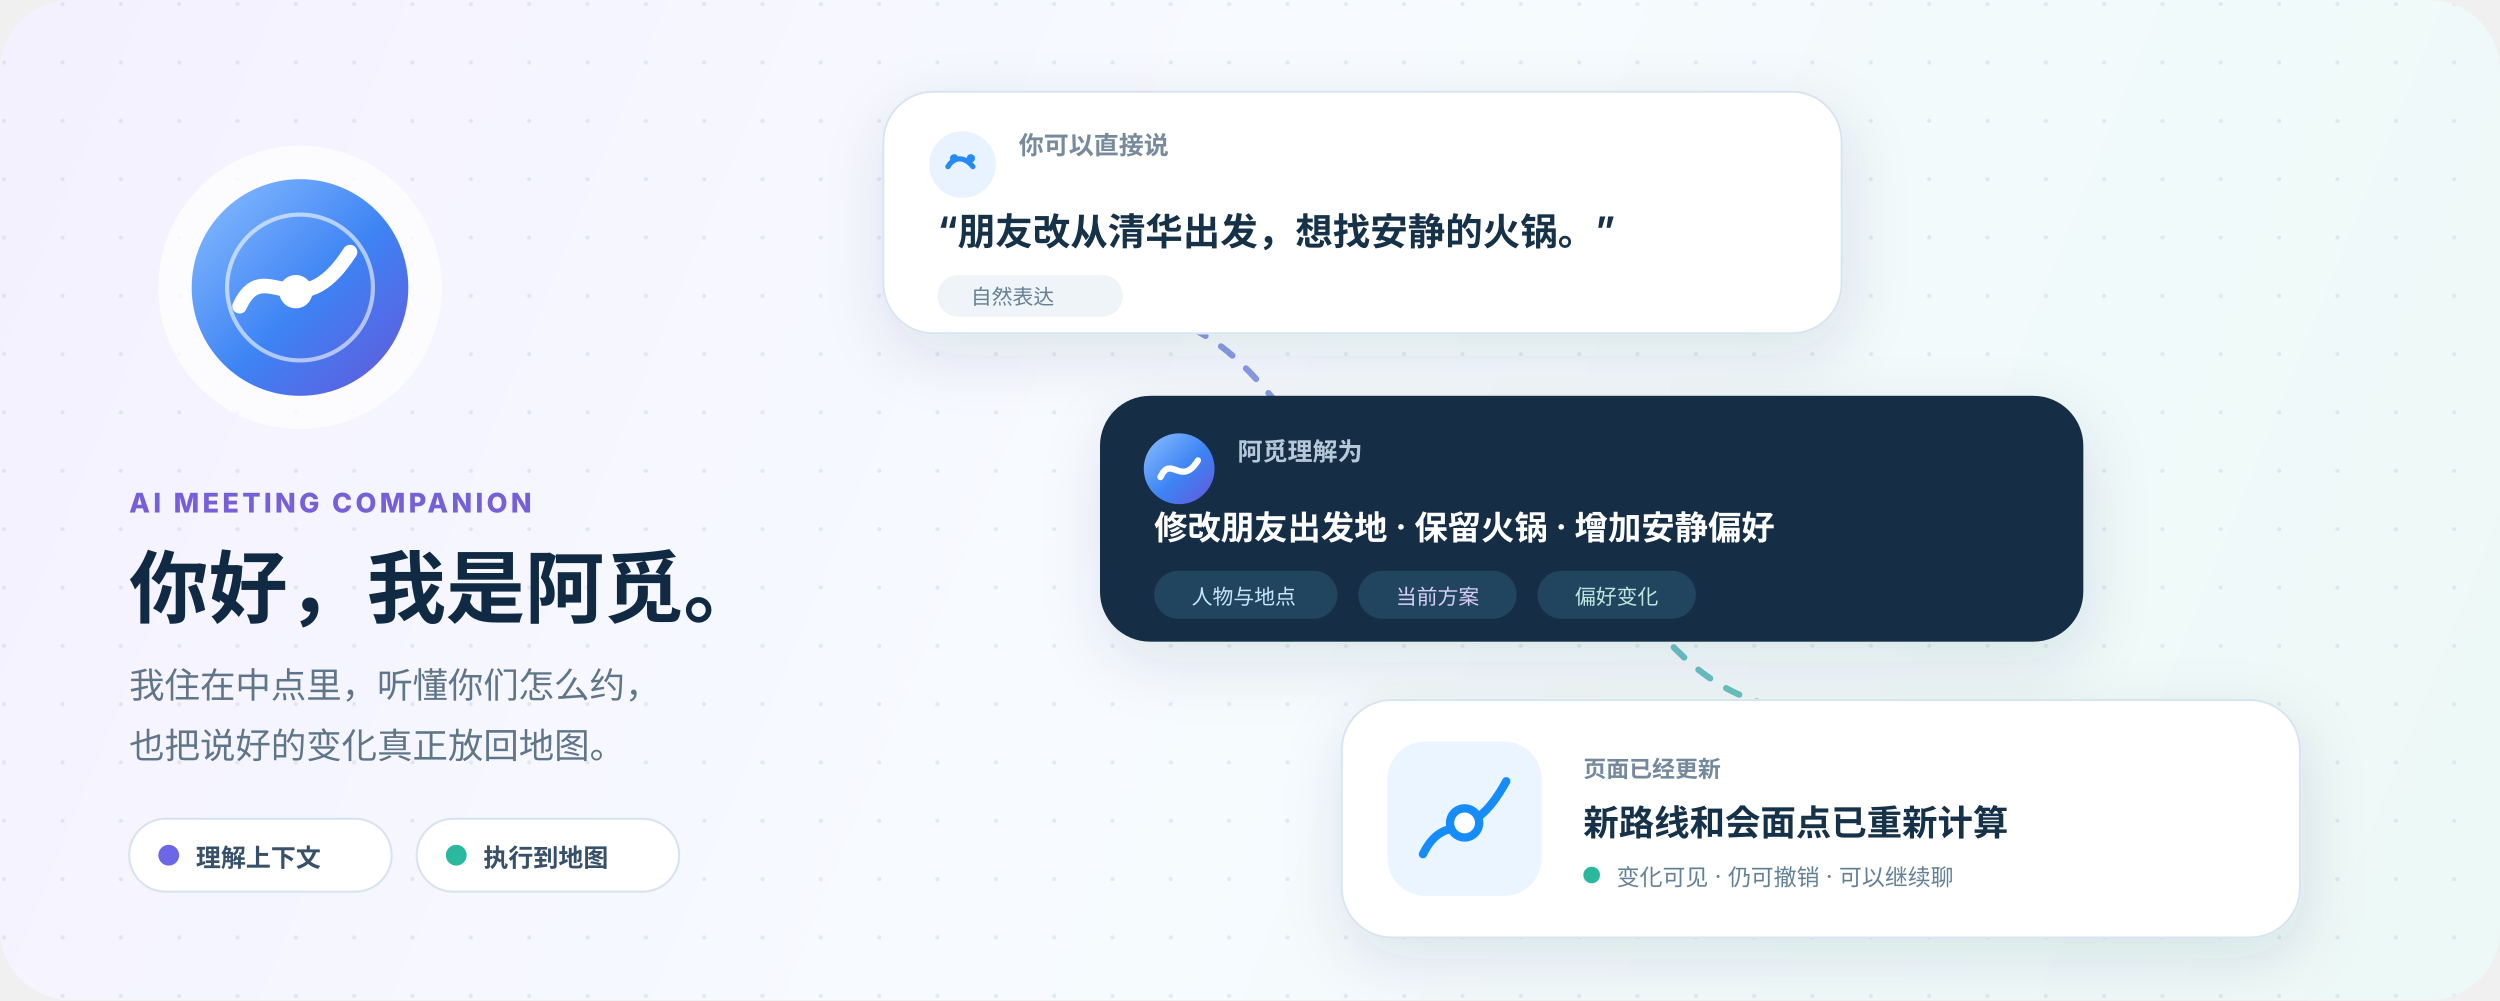
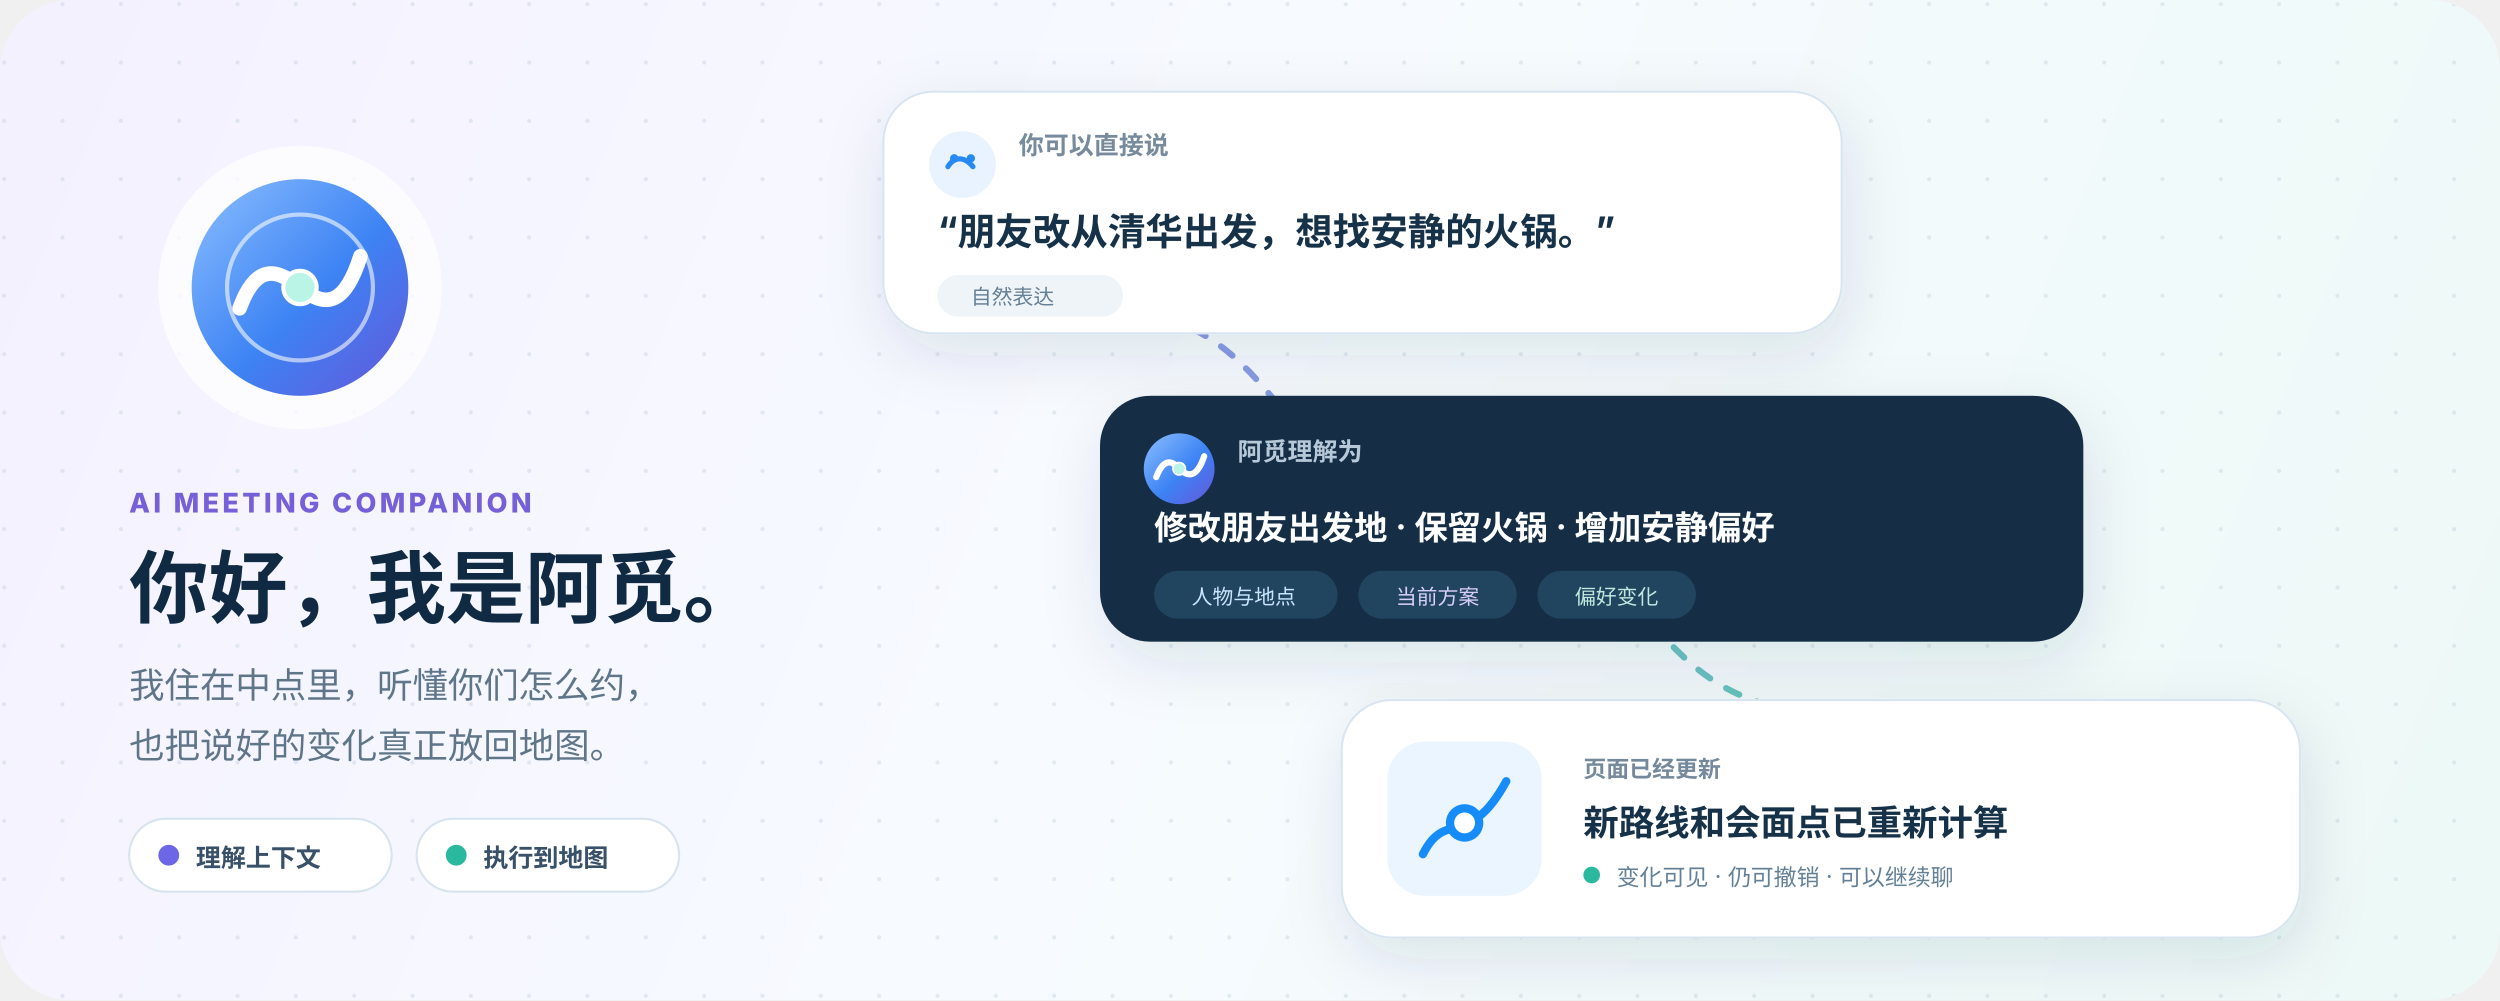
<svg xmlns="http://www.w3.org/2000/svg" width="1200" height="480" viewBox="0 0 1200 480" fill="none" role="img" aria-labelledby="title desc">
  <defs>
    <linearGradient id="bg" x1="34" y1="12" x2="1152" y2="468" gradientUnits="userSpaceOnUse">
      <stop stop-color="#F4F1FF" />
      <stop offset="0.48" stop-color="#F7FBFF" />
      <stop offset="1" stop-color="#EDF9F7" />
    </linearGradient>
    <linearGradient id="orb" x1="0" y1="0" x2="1" y2="1">
      <stop stop-color="#8CBFFF" />
      <stop offset="0.55" stop-color="#3D83F4" />
      <stop offset="1" stop-color="#6656D9" />
    </linearGradient>
    <linearGradient id="line" x1="0" y1="0" x2="1" y2="0">
      <stop stop-color="#6C67E8" />
      <stop offset="1" stop-color="#29B99E" />
    </linearGradient>
    <filter id="shadow" x="-30%" y="-30%" width="160%" height="180%">
      <feDropShadow dy="10" stdDeviation="15" flood-color="#163A59" flood-opacity="0.11" />
    </filter>
    <pattern id="dots" width="28" height="28" patternUnits="userSpaceOnUse">
      <circle cx="2" cy="2" r="1" fill="#9DB5CA" fill-opacity="0.24" />
    </pattern>
  </defs>
  <rect width="1200" height="480" rx="34" fill="url(#bg)" />
  <rect width="1200" height="480" rx="34" fill="url(#dots)" />
  <g transform="translate(62 56)" font-family="Inter,-apple-system,BlinkMacSystemFont,'PingFang SC','Microsoft YaHei',sans-serif">
    <circle cx="82" cy="82" r="68" fill="white" fill-opacity="0.74" />
    <circle cx="82" cy="82" r="52" fill="url(#orb)" />
    <circle cx="82" cy="82" r="35" stroke="white" stroke-opacity="0.58" stroke-width="2" />
-     <path d="M53 91C65 65 81 104 106 65" stroke="white" stroke-width="7" stroke-linecap="round" />
-     <circle cx="80" cy="84" r="8" fill="white" />
+     <path d="M53 92C60 73 69 71 81.7 82" stroke="white" stroke-width="7" stroke-linecap="round" />
+     <path d="M82.3 82C95 93 104 89 111 67" stroke="white" stroke-width="7" stroke-linecap="round" />
+     <circle cx="82" cy="82" r="8" fill="#B9F4E6" stroke="white" stroke-width="2" />
    <text x="0" y="190" fill="#7560D7" font-size="13" font-weight="760" letter-spacing="1.6">AI MEETING COMPANION</text>
    <text x="0" y="240" fill="#102A43" font-size="38" font-weight="780">你好，我是阿觅。</text>
    <text x="0" y="279" fill="#5F7589" font-size="17">我住在中点里，听懂你们怎么约，</text>
    <text x="0" y="308" fill="#5F7589" font-size="17">也把说好的变化真正放回地图。</text>
    <g transform="translate(0 337)">
      <rect width="126" height="35" rx="17.5" fill="white" stroke="#D7E4EF" />
      <circle cx="19" cy="17.5" r="5" fill="#6D67E8" />
      <text x="32" y="23" fill="#385169" font-size="12" font-weight="650">理解上下文</text>
      <rect x="138" width="126" height="35" rx="17.5" fill="white" stroke="#D7E4EF" />
      <circle cx="157" cy="17.5" r="5" fill="#2AB99F" />
      <text x="170" y="23" fill="#385169" font-size="12" font-weight="650">执行到地图</text>
    </g>
  </g>
  <g transform="translate(424 44)" font-family="Inter,-apple-system,BlinkMacSystemFont,'PingFang SC','Microsoft YaHei',sans-serif">
    <path d="M102 104C201 104 183 202 280 202C370 202 357 298 455 298" stroke="url(#line)" stroke-width="3" stroke-linecap="round" stroke-dasharray="7 9" opacity="0.72" />
    <g filter="url(#shadow)">
      <rect width="460" height="116" rx="24" fill="white" stroke="#D8E5F0" />
      <circle cx="38" cy="35" r="16" fill="#E8F3FF" />
      <path d="M31 36C34 31 39 31 43 36" stroke="#278AF2" stroke-width="2.5" stroke-linecap="round" />
      <circle cx="34" cy="32" r="2" fill="#278AF2" />
      <circle cx="42" cy="32" r="2" fill="#278AF2" />
      <text x="65" y="30" fill="#778B9D" font-size="12" font-weight="650">你可以直接说</text>
      <text x="26" y="73" fill="#173149" font-size="18" font-weight="680">“朋友改从清华出发，想找安静的火锅。”</text>
      <rect x="26" y="88" width="89" height="20" rx="10" fill="#EFF4F8" />
      <text x="42" y="102" fill="#668096" font-size="10">自然表达</text>
    </g>
    <g transform="translate(104 146)" filter="url(#shadow)">
      <rect width="472" height="118" rx="24" fill="#142D45" />
      <circle cx="38" cy="35" r="17" fill="url(#orb)" />
-       <path d="M29 39C34 28 39 44 47 31" stroke="white" stroke-width="3" stroke-linecap="round" />
+       <path d="M27 39C30 31 34 30 37.8 35" stroke="white" stroke-width="3" stroke-linecap="round" />
+       <path d="M38.2 35C43 40 47 38 50 29" stroke="white" stroke-width="3" stroke-linecap="round" />
+       <circle cx="38" cy="35" r="3" fill="#B9F4E6" stroke="white" stroke-width=".8" />
      <text x="66" y="31" fill="#B7C9D8" font-size="12" font-weight="650">阿觅理解为</text>
      <text x="26" y="69" fill="white" font-size="16" font-weight="690">修改朋友出发地 · 保留火锅 · 增加安静偏好</text>
      <g transform="translate(26 84)">
        <rect width="88" height="23" rx="11.5" fill="#24445F" />
        <text x="18" y="16" fill="#C9E6FF" font-size="10">人物与地点</text>
        <rect x="98" width="76" height="23" rx="11.5" fill="#24445F" />
        <text x="116" y="16" fill="#D7CEF9" font-size="10">当前方案</text>
        <rect x="184" width="76" height="23" rx="11.5" fill="#24445F" />
        <text x="202" y="16" fill="#BDEADF" font-size="10">偏好变化</text>
      </g>
    </g>
    <g transform="translate(220 292)" filter="url(#shadow)">
      <rect width="460" height="114" rx="24" fill="white" stroke="#D8E5F0" />
      <rect x="22" y="20" width="74" height="74" rx="18" fill="#EAF5FF" />
      <path d="M39 74C50 52 61 72 79 39" stroke="#188CF8" stroke-width="4" stroke-linecap="round" />
      <circle cx="59" cy="59" r="7" fill="white" stroke="#188CF8" stroke-width="4" />
      <text x="116" y="37" fill="#74899C" font-size="11" font-weight="650">页面已经更新</text>
      <text x="116" y="65" fill="#173149" font-size="17" font-weight="730">新路线和会面点已重新计算</text>
      <circle cx="120" cy="84" r="4" fill="#2AB99F" />
      <text x="132" y="89" fill="#638096" font-size="11">变化可见 · 仍可撤销 · 可以继续聊</text>
    </g>
  </g>
</svg>
